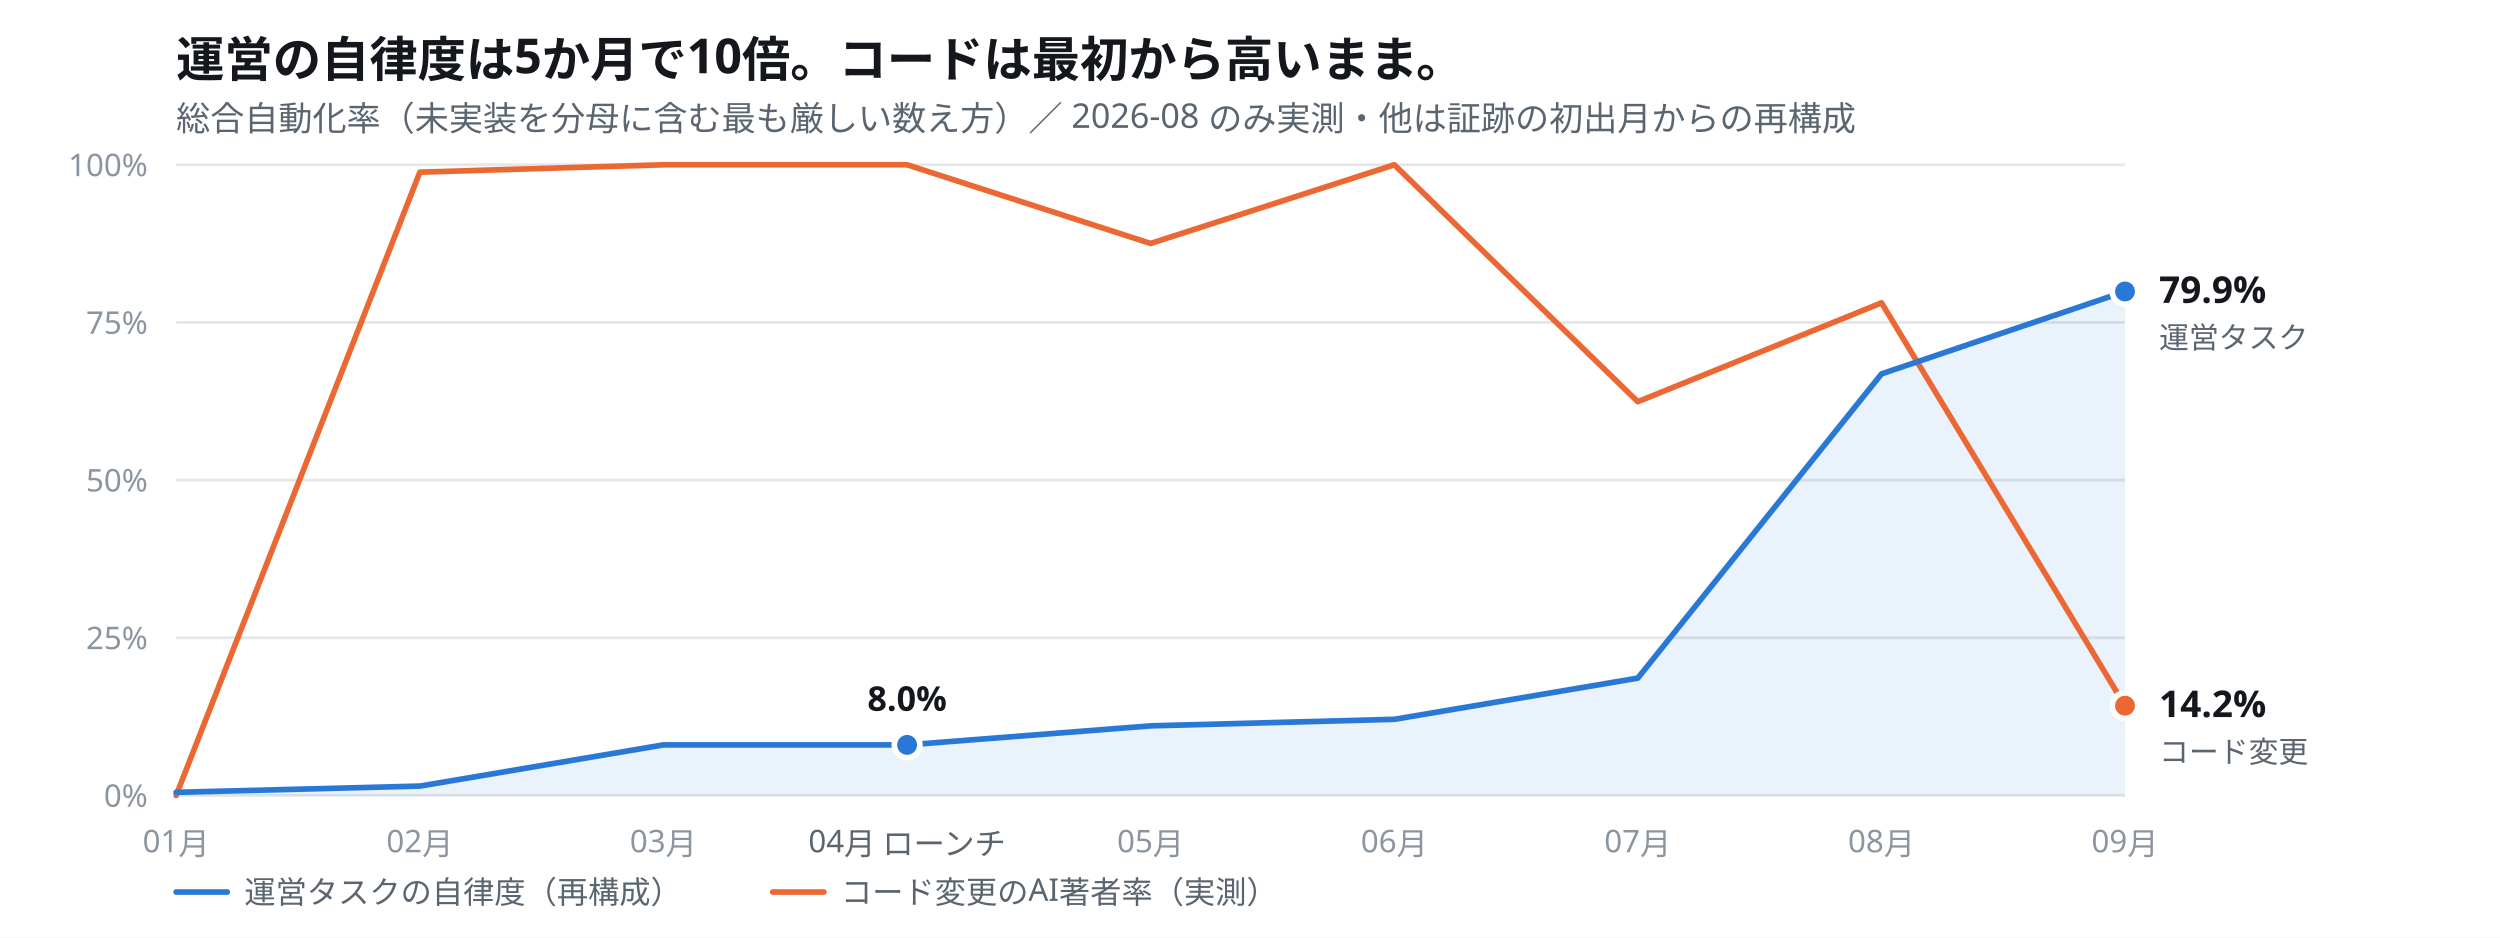
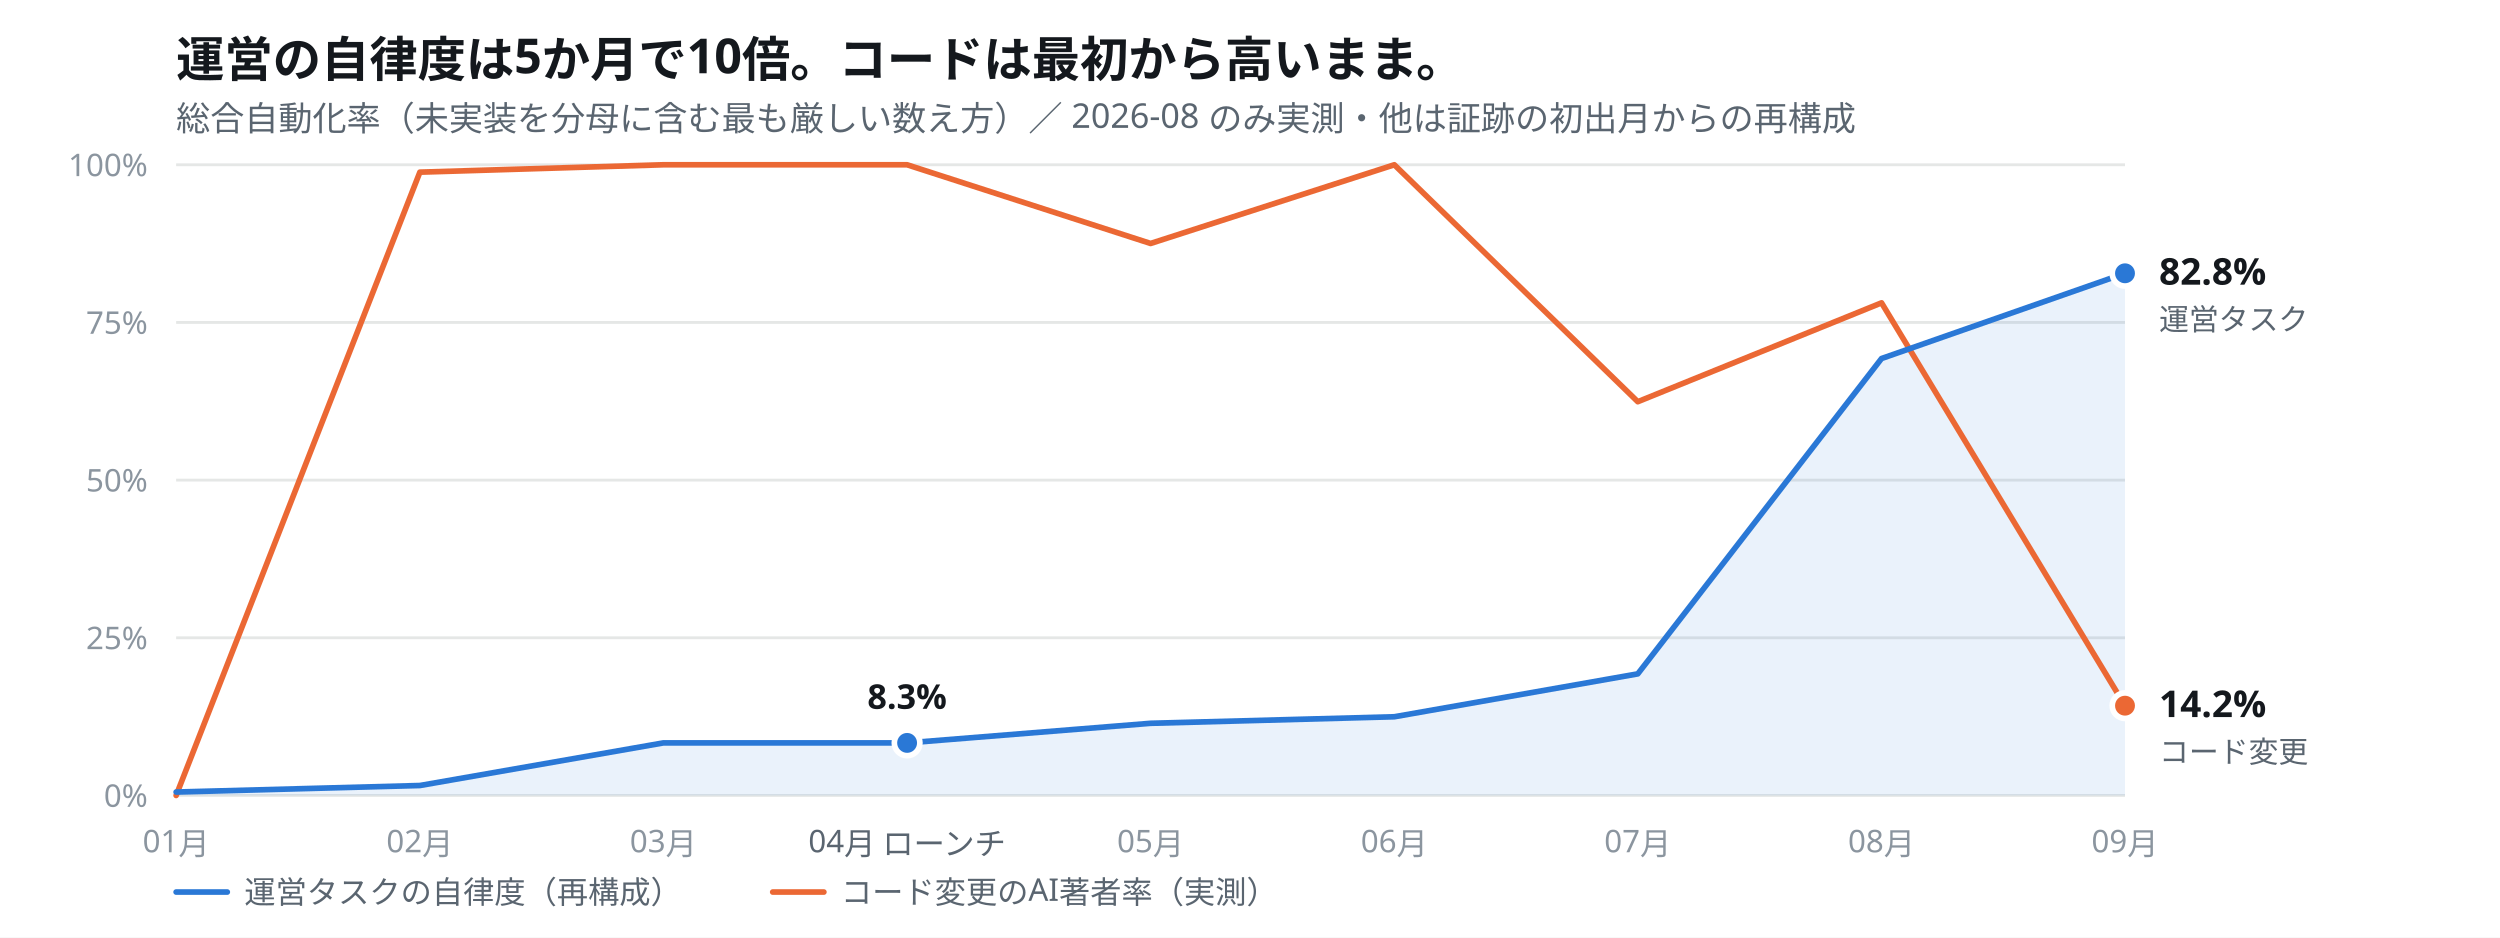
<svg xmlns="http://www.w3.org/2000/svg" viewBox="0 0 880 330" width="880" height="330" font-family="'Zen Kaku Gothic New','Hiragino Sans','Noto Sans JP',sans-serif" role="img" aria-label="運営タスクの自律度とコード変更のAI比率の月次推移">
  <rect width="880" height="330" fill="#ffffff" />
  <text x="62" y="27" fill="#14181d" font-size="17" font-weight="700">運営の自律度は5か月で10倍。コードは最初から高いまま。</text>
  <text x="62" y="46" fill="#5a6570" font-size="12">総合自動化率（未実装を分母に含む最も厳しい数え方）／ 2026-08 のみ実測・他は証跡の初出月からの再構成</text>
  <line x1="62" y1="280.0" x2="748" y2="280.0" stroke="#e5e7e6" stroke-width="1" />
  <text x="52" y="284.0" fill="#8b959f" font-size="11" text-anchor="end" font-variant-numeric="tabular-nums">0%</text>
  <line x1="62" y1="224.5" x2="748" y2="224.5" stroke="#e5e7e6" stroke-width="1" />
  <text x="52" y="228.5" fill="#8b959f" font-size="11" text-anchor="end" font-variant-numeric="tabular-nums">25%</text>
  <line x1="62" y1="169.0" x2="748" y2="169.0" stroke="#e5e7e6" stroke-width="1" />
  <text x="52" y="173.0" fill="#8b959f" font-size="11" text-anchor="end" font-variant-numeric="tabular-nums">50%</text>
  <line x1="62" y1="113.5" x2="748" y2="113.5" stroke="#e5e7e6" stroke-width="1" />
  <text x="52" y="117.5" fill="#8b959f" font-size="11" text-anchor="end" font-variant-numeric="tabular-nums">75%</text>
  <line x1="62" y1="58.0" x2="748" y2="58.0" stroke="#e5e7e6" stroke-width="1" />
  <text x="52" y="62.0" fill="#8b959f" font-size="11" text-anchor="end" font-variant-numeric="tabular-nums">100%</text>
  <text x="62.0" y="300" fill="#8b959f" font-size="11" text-anchor="middle">01月</text>
  <text x="147.8" y="300" fill="#8b959f" font-size="11" text-anchor="middle">02月</text>
  <text x="233.5" y="300" fill="#8b959f" font-size="11" text-anchor="middle">03月</text>
  <text x="319.3" y="300" fill="#5a6570" font-size="11" text-anchor="middle">04月 ローンチ</text>
  <text x="405.0" y="300" fill="#8b959f" font-size="11" text-anchor="middle">05月</text>
  <text x="490.8" y="300" fill="#8b959f" font-size="11" text-anchor="middle">06月</text>
  <text x="576.5" y="300" fill="#8b959f" font-size="11" text-anchor="middle">07月</text>
  <text x="662.3" y="300" fill="#8b959f" font-size="11" text-anchor="middle">08月</text>
  <text x="748.0" y="300" fill="#8b959f" font-size="11" text-anchor="middle">09月</text>
-   <polygon points="62,280 62.0,278.9 147.8,276.7 233.5,262.2 319.3,262.2 405.0,255.5 490.8,253.2 576.5,238.7 662.3,131.6 748.0,102.6 748,280" fill="#2a78d6" fill-opacity="0.1" />
+   <polygon points="62,280 62.0,278.8 147.8,276.5 233.5,261.5 319.3,261.5 405.0,254.6 490.8,252.3 576.5,237.2 662.3,126.2 748.0,96.2 748,280" fill="#2a78d6" fill-opacity="0.1" />
  <polyline points="62.0,280.0 147.8,60.6 233.5,58.0 319.3,58.0 405.0,85.7 490.8,58.0 576.5,141.4 662.3,106.6 748.0,248.4" fill="none" stroke="#eb6834" stroke-width="2" stroke-linejoin="round" stroke-linecap="round" />
-   <polyline points="62.0,278.9 147.8,276.7 233.5,262.2 319.3,262.2 405.0,255.5 490.8,253.2 576.5,238.7 662.3,131.6 748.0,102.6" fill="none" stroke="#2a78d6" stroke-width="2" stroke-linejoin="round" stroke-linecap="round" />
-   <circle cx="748.0" cy="102.6" r="4.5" fill="#2a78d6" stroke="#ffffff" stroke-width="2" />
+   <polyline points="62.0,278.8 147.8,276.5 233.5,261.5 319.3,261.5 405.0,254.6 490.8,252.3 576.5,237.2 662.3,126.2 748.0,96.2" fill="none" stroke="#2a78d6" stroke-width="2" stroke-linejoin="round" stroke-linecap="round" />
+   <circle cx="748.0" cy="96.2" r="4.5" fill="#2a78d6" stroke="#ffffff" stroke-width="2" />
  <circle cx="748.0" cy="248.4" r="4.5" fill="#eb6834" stroke="#ffffff" stroke-width="2" />
-   <circle cx="319.3" cy="262.2" r="4.5" fill="#2a78d6" stroke="#ffffff" stroke-width="2" />
-   <text x="760" y="106.6" fill="#14181d" font-size="13" font-weight="700" font-variant-numeric="tabular-nums">79.9%</text>
-   <text x="760" y="122.6" fill="#5a6570" font-size="10.5">運営タスク</text>
+   <circle cx="319.3" cy="261.5" r="4.5" fill="#2a78d6" stroke="#ffffff" stroke-width="2" />
+   <text x="760" y="100.2" fill="#14181d" font-size="13" font-weight="700" font-variant-numeric="tabular-nums">82.8%</text>
+   <text x="760" y="116.2" fill="#5a6570" font-size="10.5">運営タスク</text>
  <text x="760" y="252.4" fill="#14181d" font-size="13" font-weight="700" font-variant-numeric="tabular-nums">14.2%</text>
  <text x="760" y="268.4" fill="#5a6570" font-size="10.5">コード変更</text>
-   <text x="319.3" y="250.2" fill="#14181d" font-size="12" font-weight="700" text-anchor="middle" font-variant-numeric="tabular-nums">8.0%</text>
+   <text x="319.3" y="249.5" fill="#14181d" font-size="12" font-weight="700" text-anchor="middle" font-variant-numeric="tabular-nums">8.3%</text>
  <line x1="62" y1="314" x2="80" y2="314" stroke="#2a78d6" stroke-width="2" stroke-linecap="round" />
  <text x="86" y="318" fill="#5a6570" font-size="11">運営タスクの自律度（再構成）</text>
  <line x1="272" y1="314" x2="290" y2="314" stroke="#eb6834" stroke-width="2" stroke-linecap="round" />
  <text x="296" y="318" fill="#5a6570" font-size="11">コード変更のAI著者率（実測）</text>
</svg>
